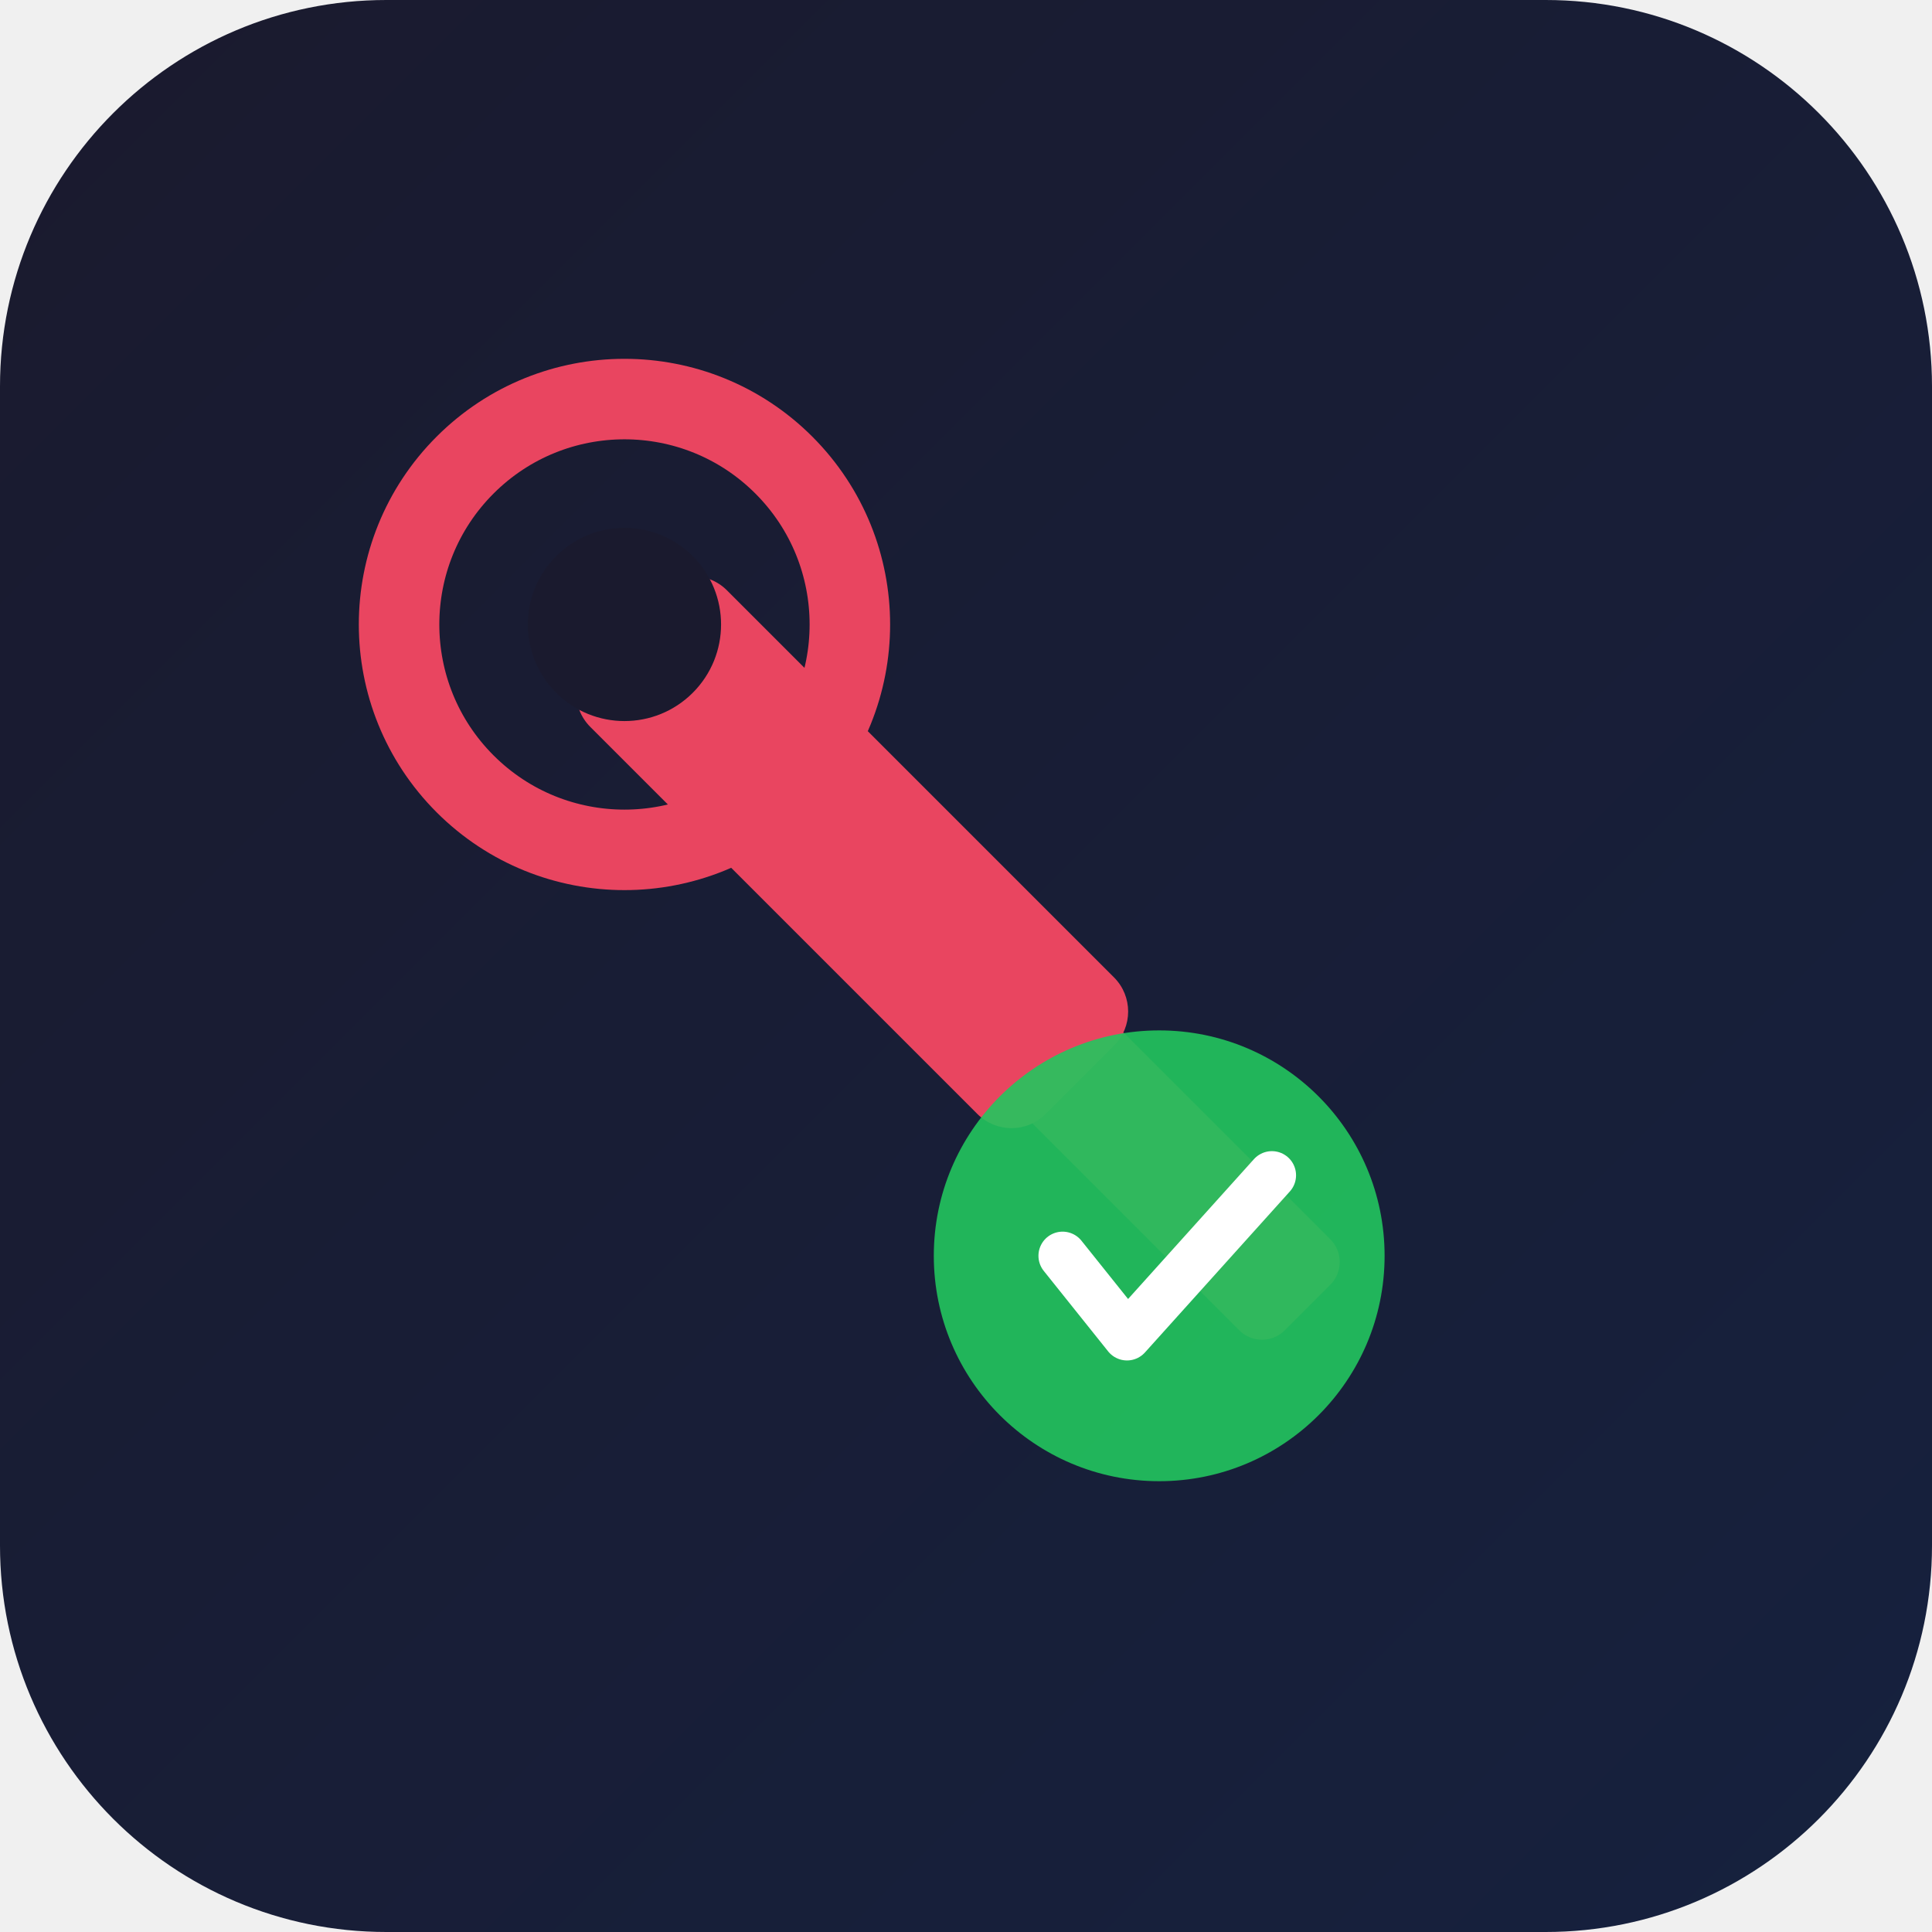
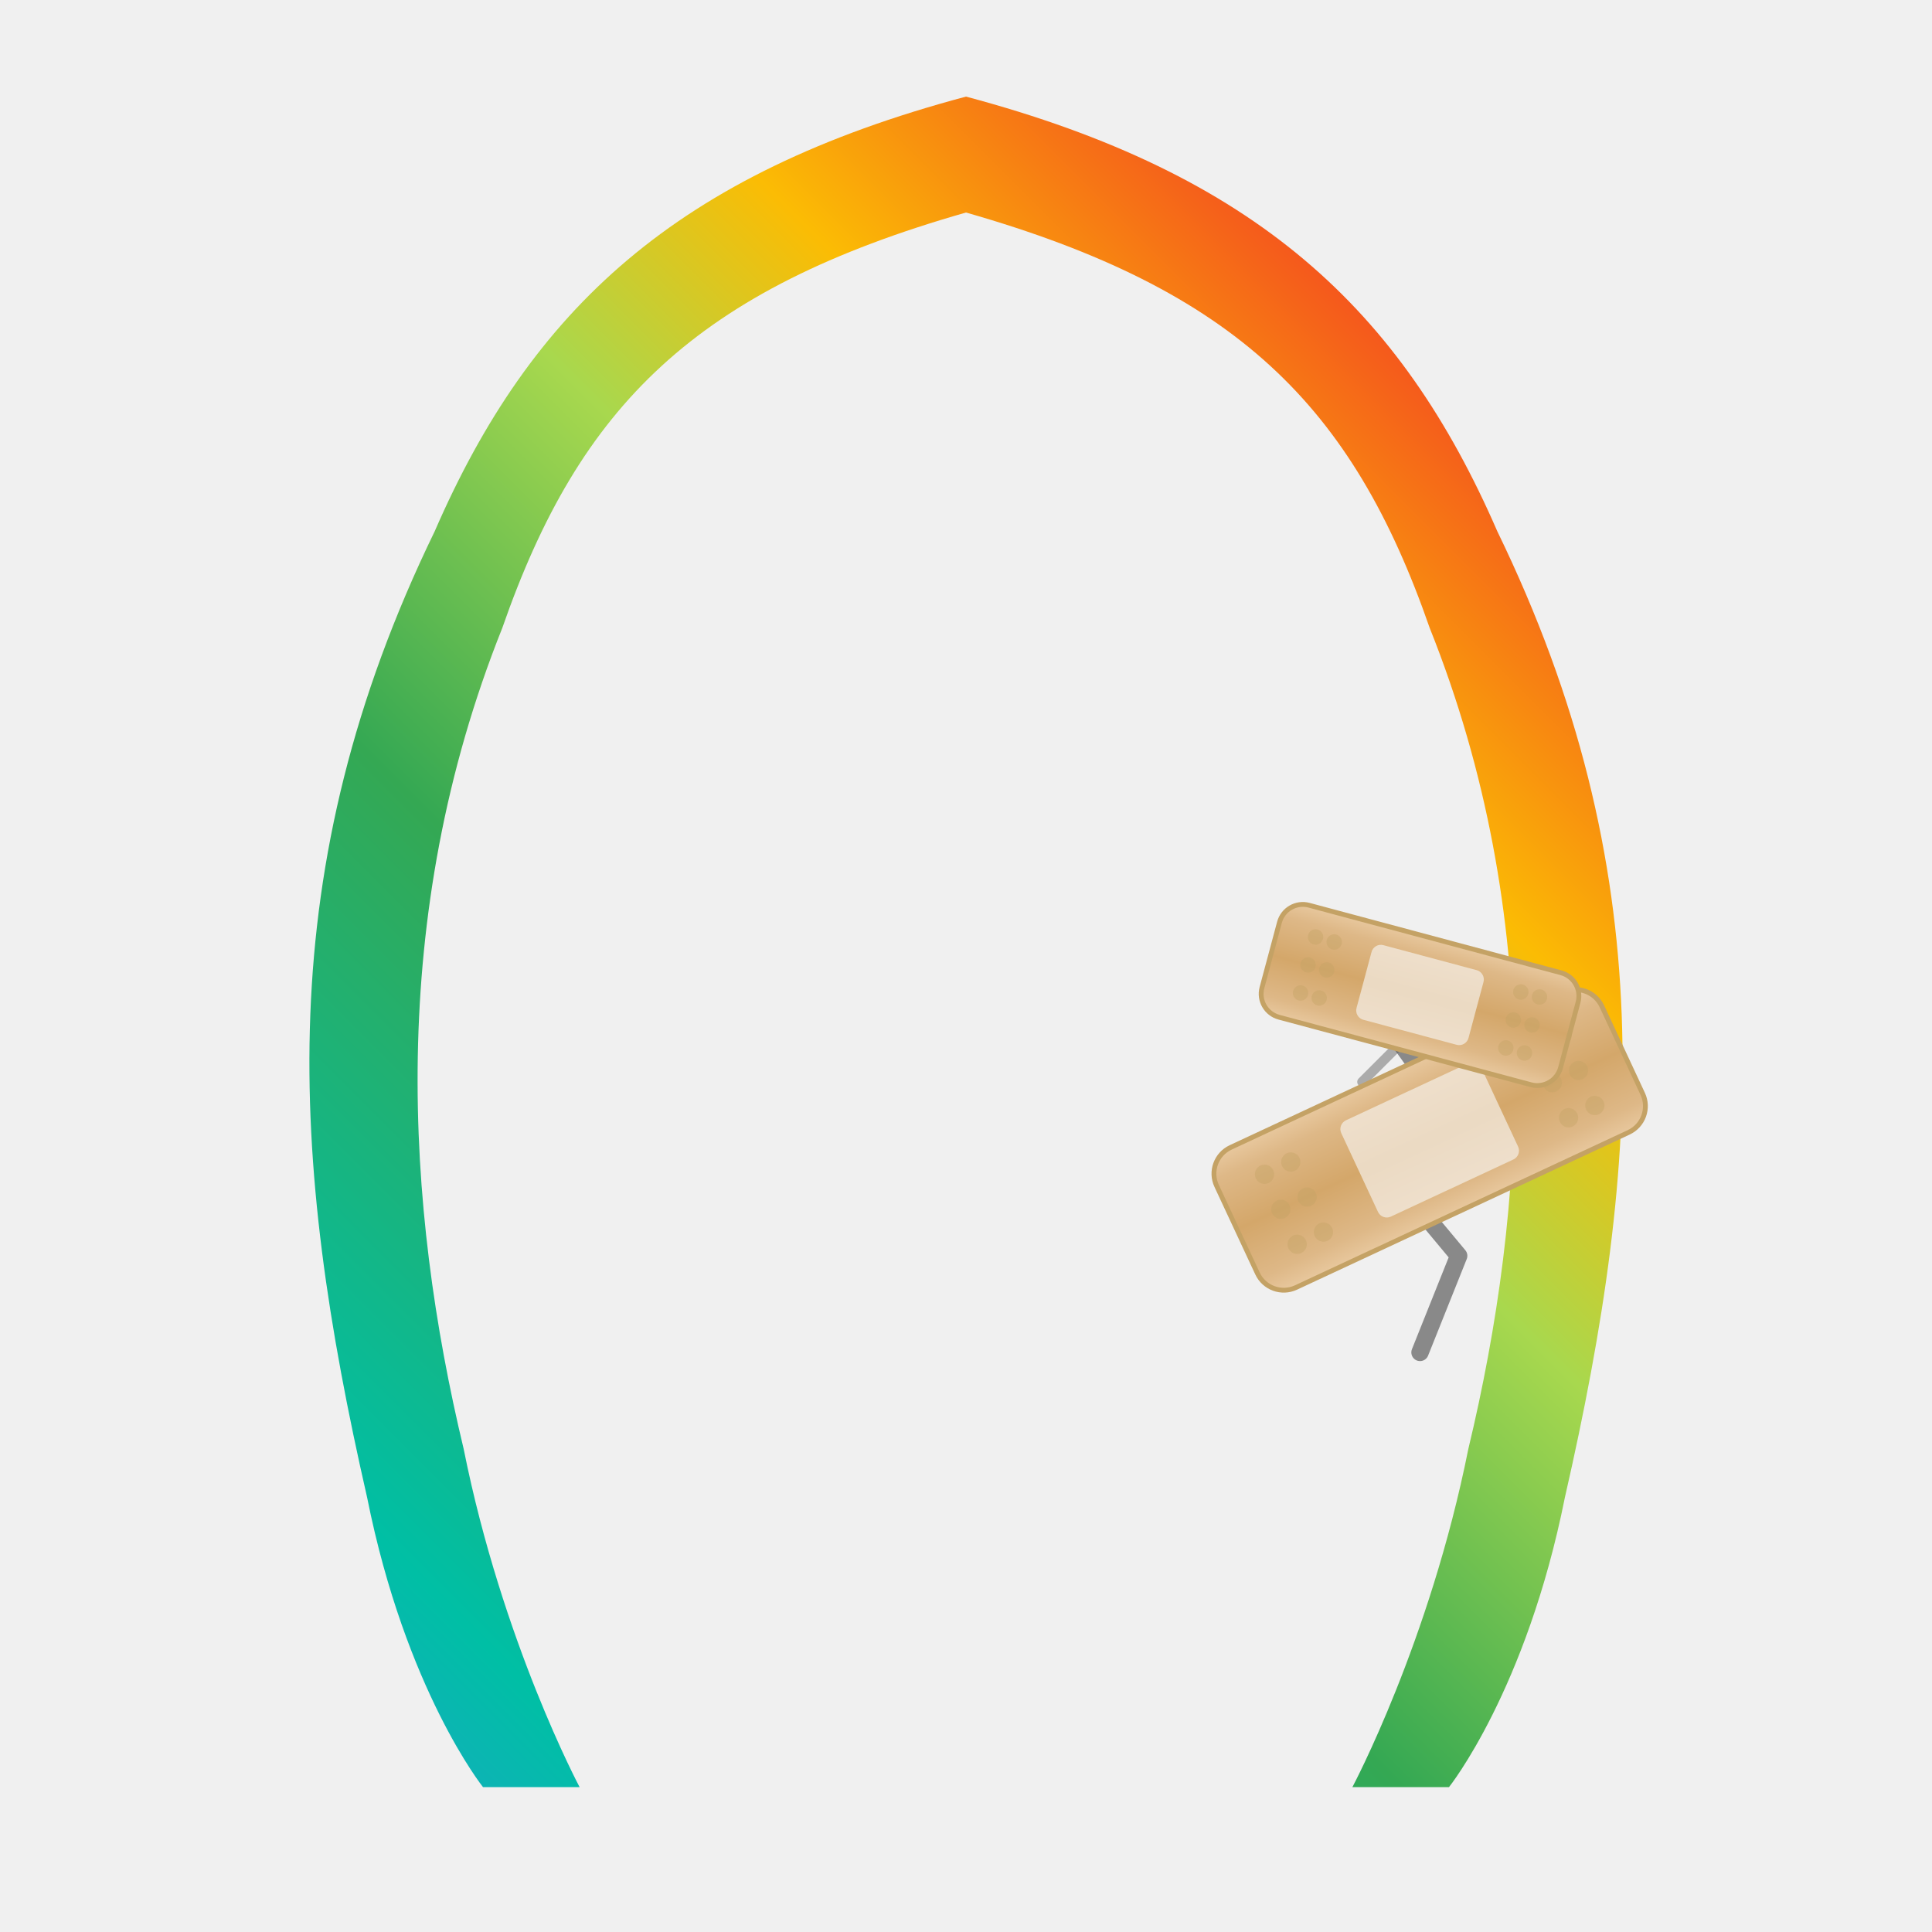
- <svg xmlns="http://www.w3.org/2000/svg" viewBox="0 0 120 120" fill="none">
+ <svg xmlns="http://www.w3.org/2000/svg" viewBox="0 0 200 200" fill="none">
  <defs>
-     <linearGradient id="bg" x1="0" y1="0" x2="120" y2="120" gradientUnits="userSpaceOnUse">
-       <stop offset="0%" stop-color="#1a1a2e" />
-       <stop offset="100%" stop-color="#16213e" />
+     <linearGradient id="archGrad" x1="0" y1="200" x2="200" y2="0" gradientUnits="userSpaceOnUse">
+       <stop offset="0%" stop-color="#4285F4" />
+       <stop offset="20%" stop-color="#00BFA5" />
+       <stop offset="40%" stop-color="#34A853" />
+       <stop offset="55%" stop-color="#A8D84E" />
+       <stop offset="65%" stop-color="#FBBC04" />
+       <stop offset="78%" stop-color="#F4511E" />
+       <stop offset="88%" stop-color="#EA4335" />
+       <stop offset="100%" stop-color="#9C27B0" />
    </linearGradient>
-     <linearGradient id="accent" x1="30" y1="30" x2="90" y2="90" gradientUnits="userSpaceOnUse">
-       <stop offset="0%" stop-color="#e94560" />
-       <stop offset="100%" stop-color="#0f3460" />
+     <linearGradient id="bandaid" x1="0" y1="0" x2="0" y2="1">
+       <stop offset="0%" stop-color="#E8C89E" />
+       <stop offset="15%" stop-color="#DEB887" />
+       <stop offset="50%" stop-color="#D4A76A" />
+       <stop offset="85%" stop-color="#DEB887" />
+       <stop offset="100%" stop-color="#E8C89E" />
    </linearGradient>
  </defs>
-   <rect width="120" height="120" rx="24" fill="url(#bg)" />
-   <g transform="translate(60,60) rotate(-45)">
-     <rect x="-6" y="-30" width="12" height="40" rx="3" fill="#e94560" />
-     <circle cx="0" cy="-30" r="14" fill="none" stroke="#e94560" stroke-width="5" />
-     <circle cx="0" cy="-30" r="6" fill="url(#bg)" />
-     <rect x="-4" y="8" width="8" height="22" rx="2" fill="#e94560" opacity="0.7" />
+   <path d="     M 50,185     C 50,185 42,175 38,155     C 30,120 28,90 45,55     C 55,32 70,18 100,10     C 130,18 145,32 155,55     C 172,90 170,120 162,155     C 158,175 150,185 150,185     L 140,185     C 140,185 148,170 152,150     C 158,125 160,95 148,65     C 140,42 128,30 100,22     C 72,30 60,42 52,65     C 40,95 42,125 48,150     C 52,170 60,185 60,185     Z   " fill="url(#archGrad)" />
+   <path d="     M 148,100 L 145,108 L 150,115 L 146,124 L 151,130 L 147,140   " stroke="#444" stroke-width="1.8" fill="none" stroke-linecap="round" stroke-linejoin="round" opacity="0.6" />
+   <path d="M 145,108 L 141,112" stroke="#444" stroke-width="1" fill="none" stroke-linecap="round" opacity="0.4" />
+   <path d="M 150,115 L 153,118" stroke="#444" stroke-width="1" fill="none" stroke-linecap="round" opacity="0.4" />
+   <path d="M 146,124 L 142,126" stroke="#444" stroke-width="1" fill="none" stroke-linecap="round" opacity="0.35" />
+   <g transform="translate(148, 118) rotate(-25)">
+     <rect x="-22" y="-8" width="44" height="16" rx="3" ry="3" fill="url(#bandaid)" stroke="#C4A265" stroke-width="0.5" />
+     <circle cx="-17" cy="-4" r="1" fill="#C4A265" opacity="0.4" />
+     <circle cx="-17" cy="0" r="1" fill="#C4A265" opacity="0.4" />
+     <circle cx="-17" cy="4" r="1" fill="#C4A265" opacity="0.4" />
+     <circle cx="-14" cy="-4" r="1" fill="#C4A265" opacity="0.4" />
+     <circle cx="-14" cy="0" r="1" fill="#C4A265" opacity="0.4" />
+     <circle cx="-14" cy="4" r="1" fill="#C4A265" opacity="0.4" />
+     <circle cx="17" cy="-4" r="1" fill="#C4A265" opacity="0.4" />
+     <circle cx="17" cy="0" r="1" fill="#C4A265" opacity="0.4" />
+     <circle cx="17" cy="4" r="1" fill="#C4A265" opacity="0.4" />
+     <circle cx="14" cy="-4" r="1" fill="#C4A265" opacity="0.4" />
+     <circle cx="14" cy="0" r="1" fill="#C4A265" opacity="0.4" />
+     <circle cx="14" cy="4" r="1" fill="#C4A265" opacity="0.4" />
+     <rect x="-8" y="-5.5" width="16" height="11" rx="1" fill="#F5F0E8" opacity="0.7" />
  </g>
-   <g transform="translate(72,78)">
-     <circle cx="0" cy="0" r="14" fill="#22c55e" opacity="0.9" />
-     <polyline points="-6,0 -2,5 7,-5" stroke="white" stroke-width="3" stroke-linecap="round" stroke-linejoin="round" fill="none" />
+   <g transform="translate(147, 103) rotate(15)">
+     <rect x="-16" y="-6" width="32" height="12" rx="2.5" ry="2.5" fill="url(#bandaid)" stroke="#C4A265" stroke-width="0.5" />
+     <circle cx="-12" cy="-3" r="0.8" fill="#C4A265" opacity="0.4" />
+     <circle cx="-12" cy="0" r="0.8" fill="#C4A265" opacity="0.4" />
+     <circle cx="-12" cy="3" r="0.8" fill="#C4A265" opacity="0.4" />
+     <circle cx="-10" cy="-3" r="0.8" fill="#C4A265" opacity="0.4" />
+     <circle cx="-10" cy="0" r="0.8" fill="#C4A265" opacity="0.4" />
+     <circle cx="-10" cy="3" r="0.8" fill="#C4A265" opacity="0.4" />
+     <circle cx="12" cy="-3" r="0.8" fill="#C4A265" opacity="0.4" />
+     <circle cx="12" cy="0" r="0.8" fill="#C4A265" opacity="0.4" />
+     <circle cx="12" cy="3" r="0.8" fill="#C4A265" opacity="0.4" />
+     <circle cx="10" cy="-3" r="0.8" fill="#C4A265" opacity="0.4" />
+     <circle cx="10" cy="0" r="0.8" fill="#C4A265" opacity="0.4" />
+     <circle cx="10" cy="3" r="0.8" fill="#C4A265" opacity="0.4" />
+     <rect x="-6" y="-4" width="12" height="8" rx="1" fill="#F5F0E8" opacity="0.7" />
  </g>
</svg>
